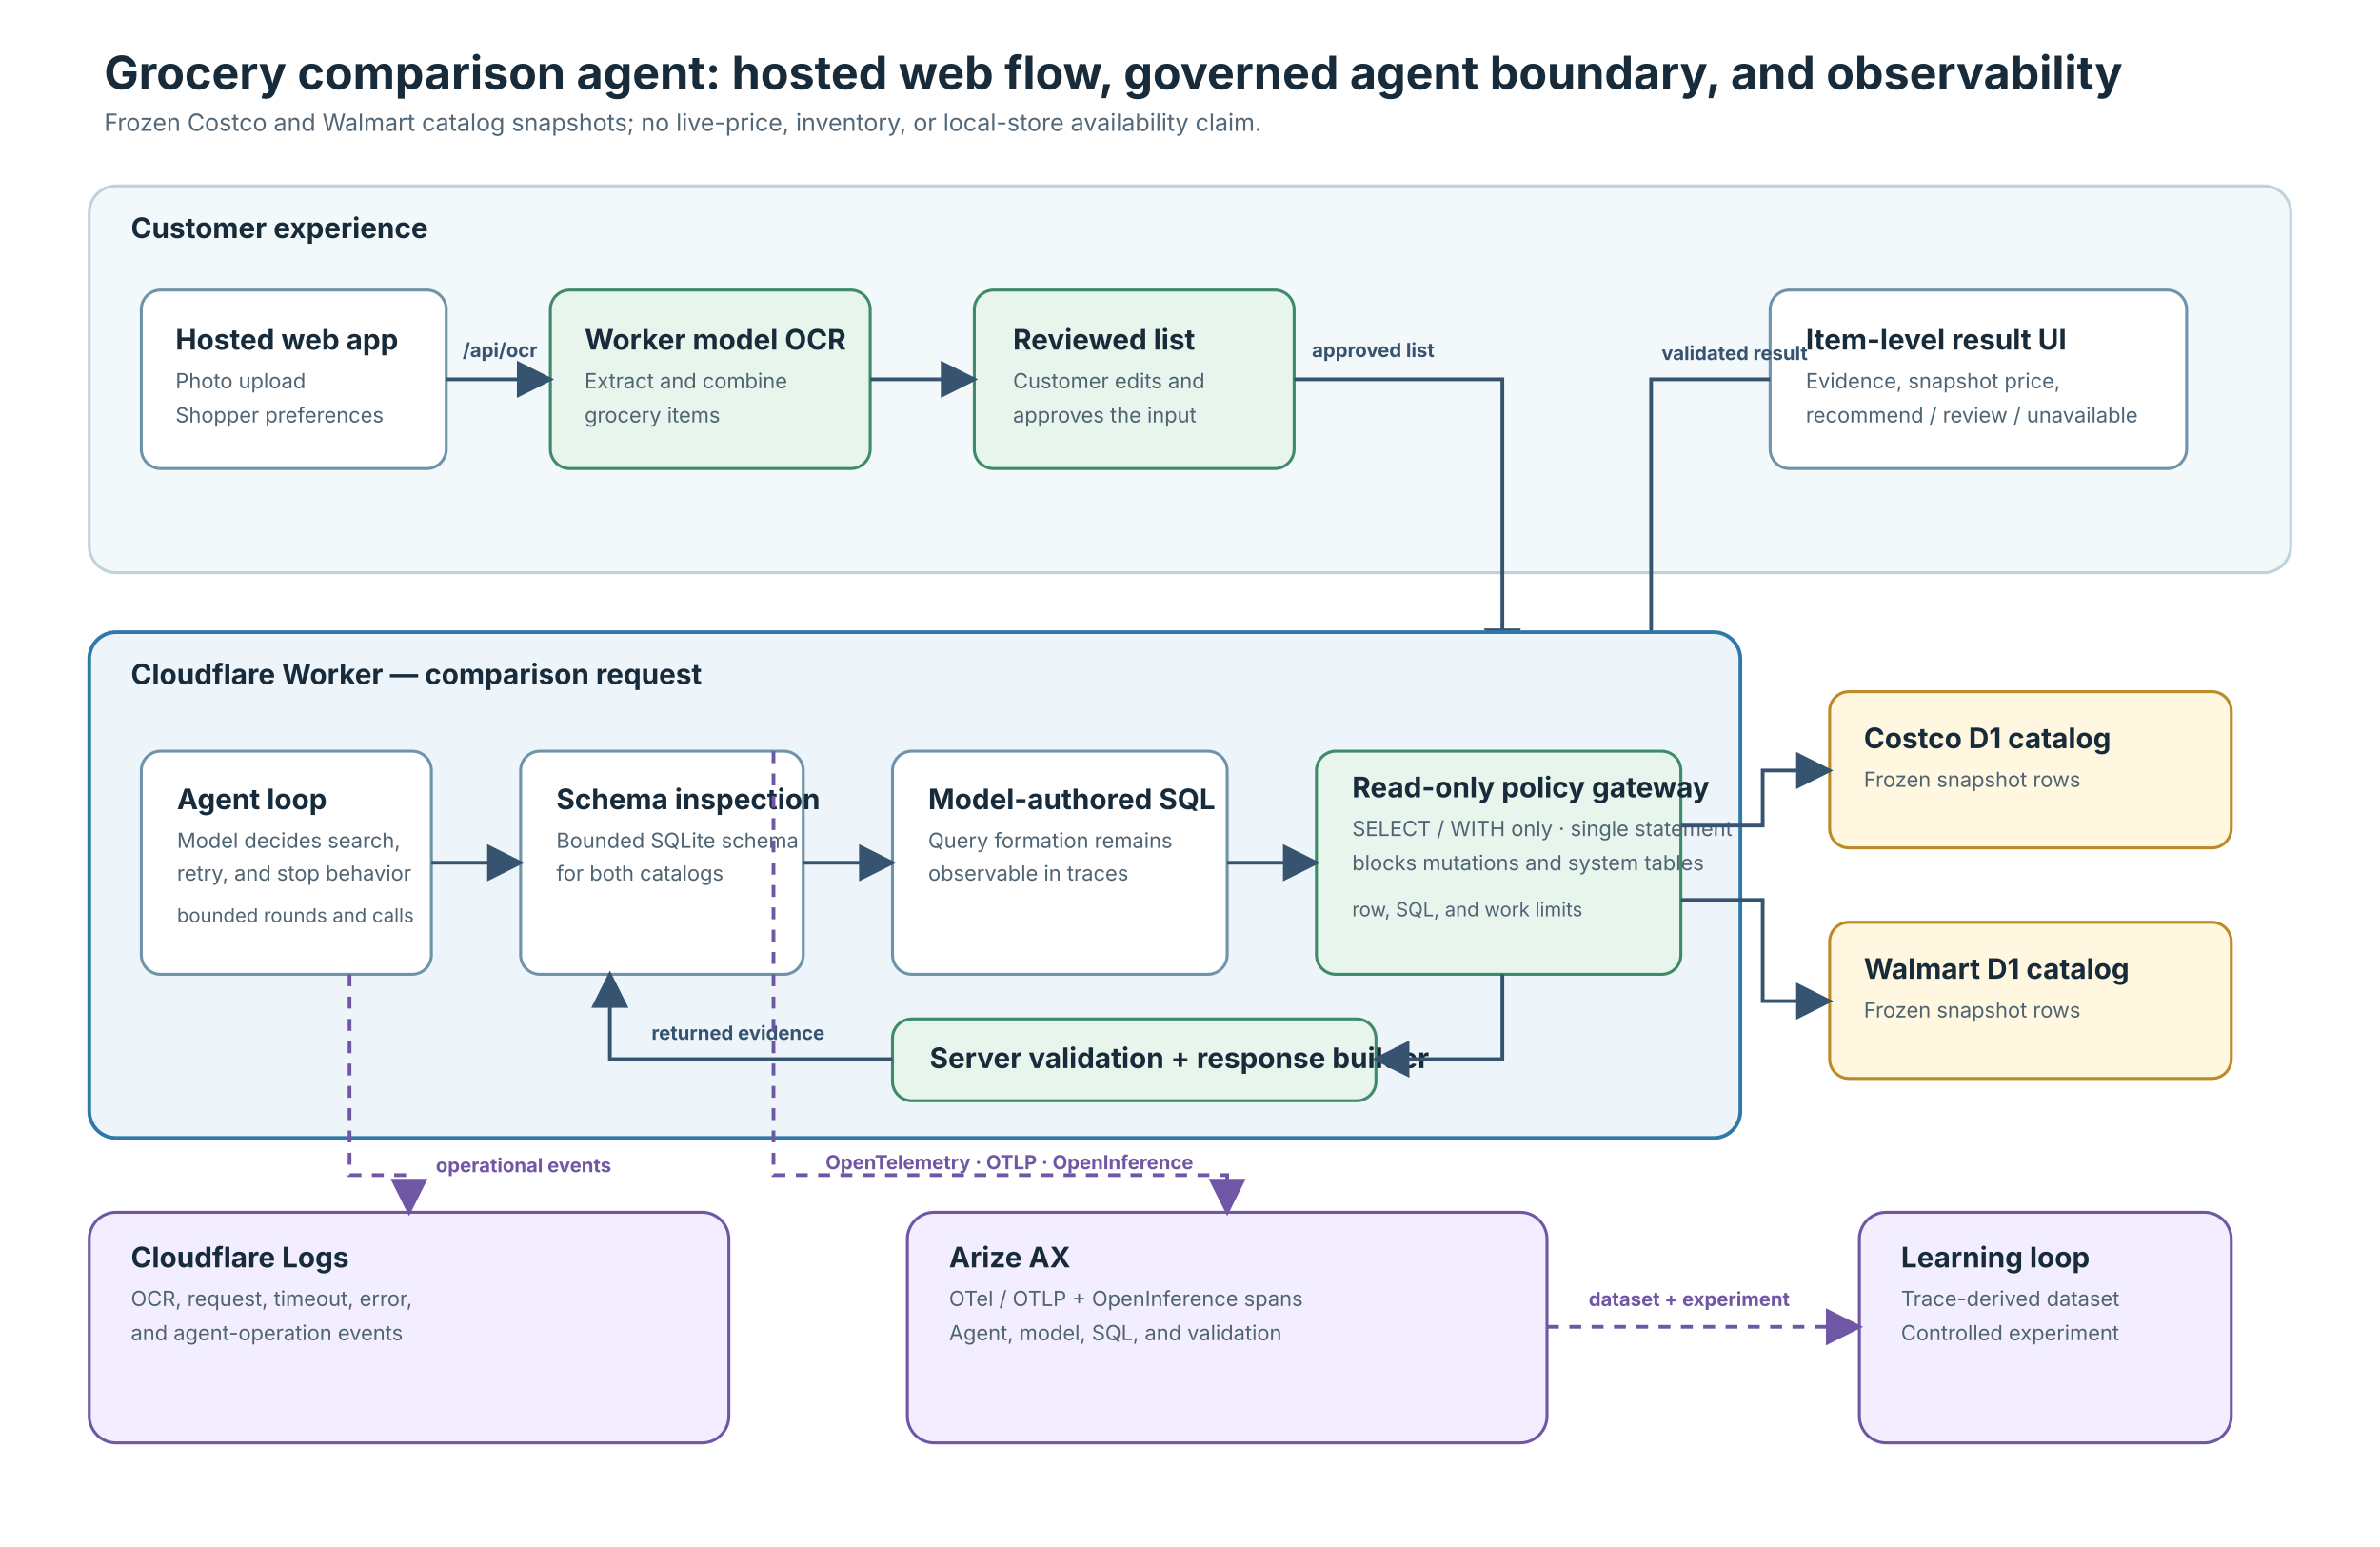
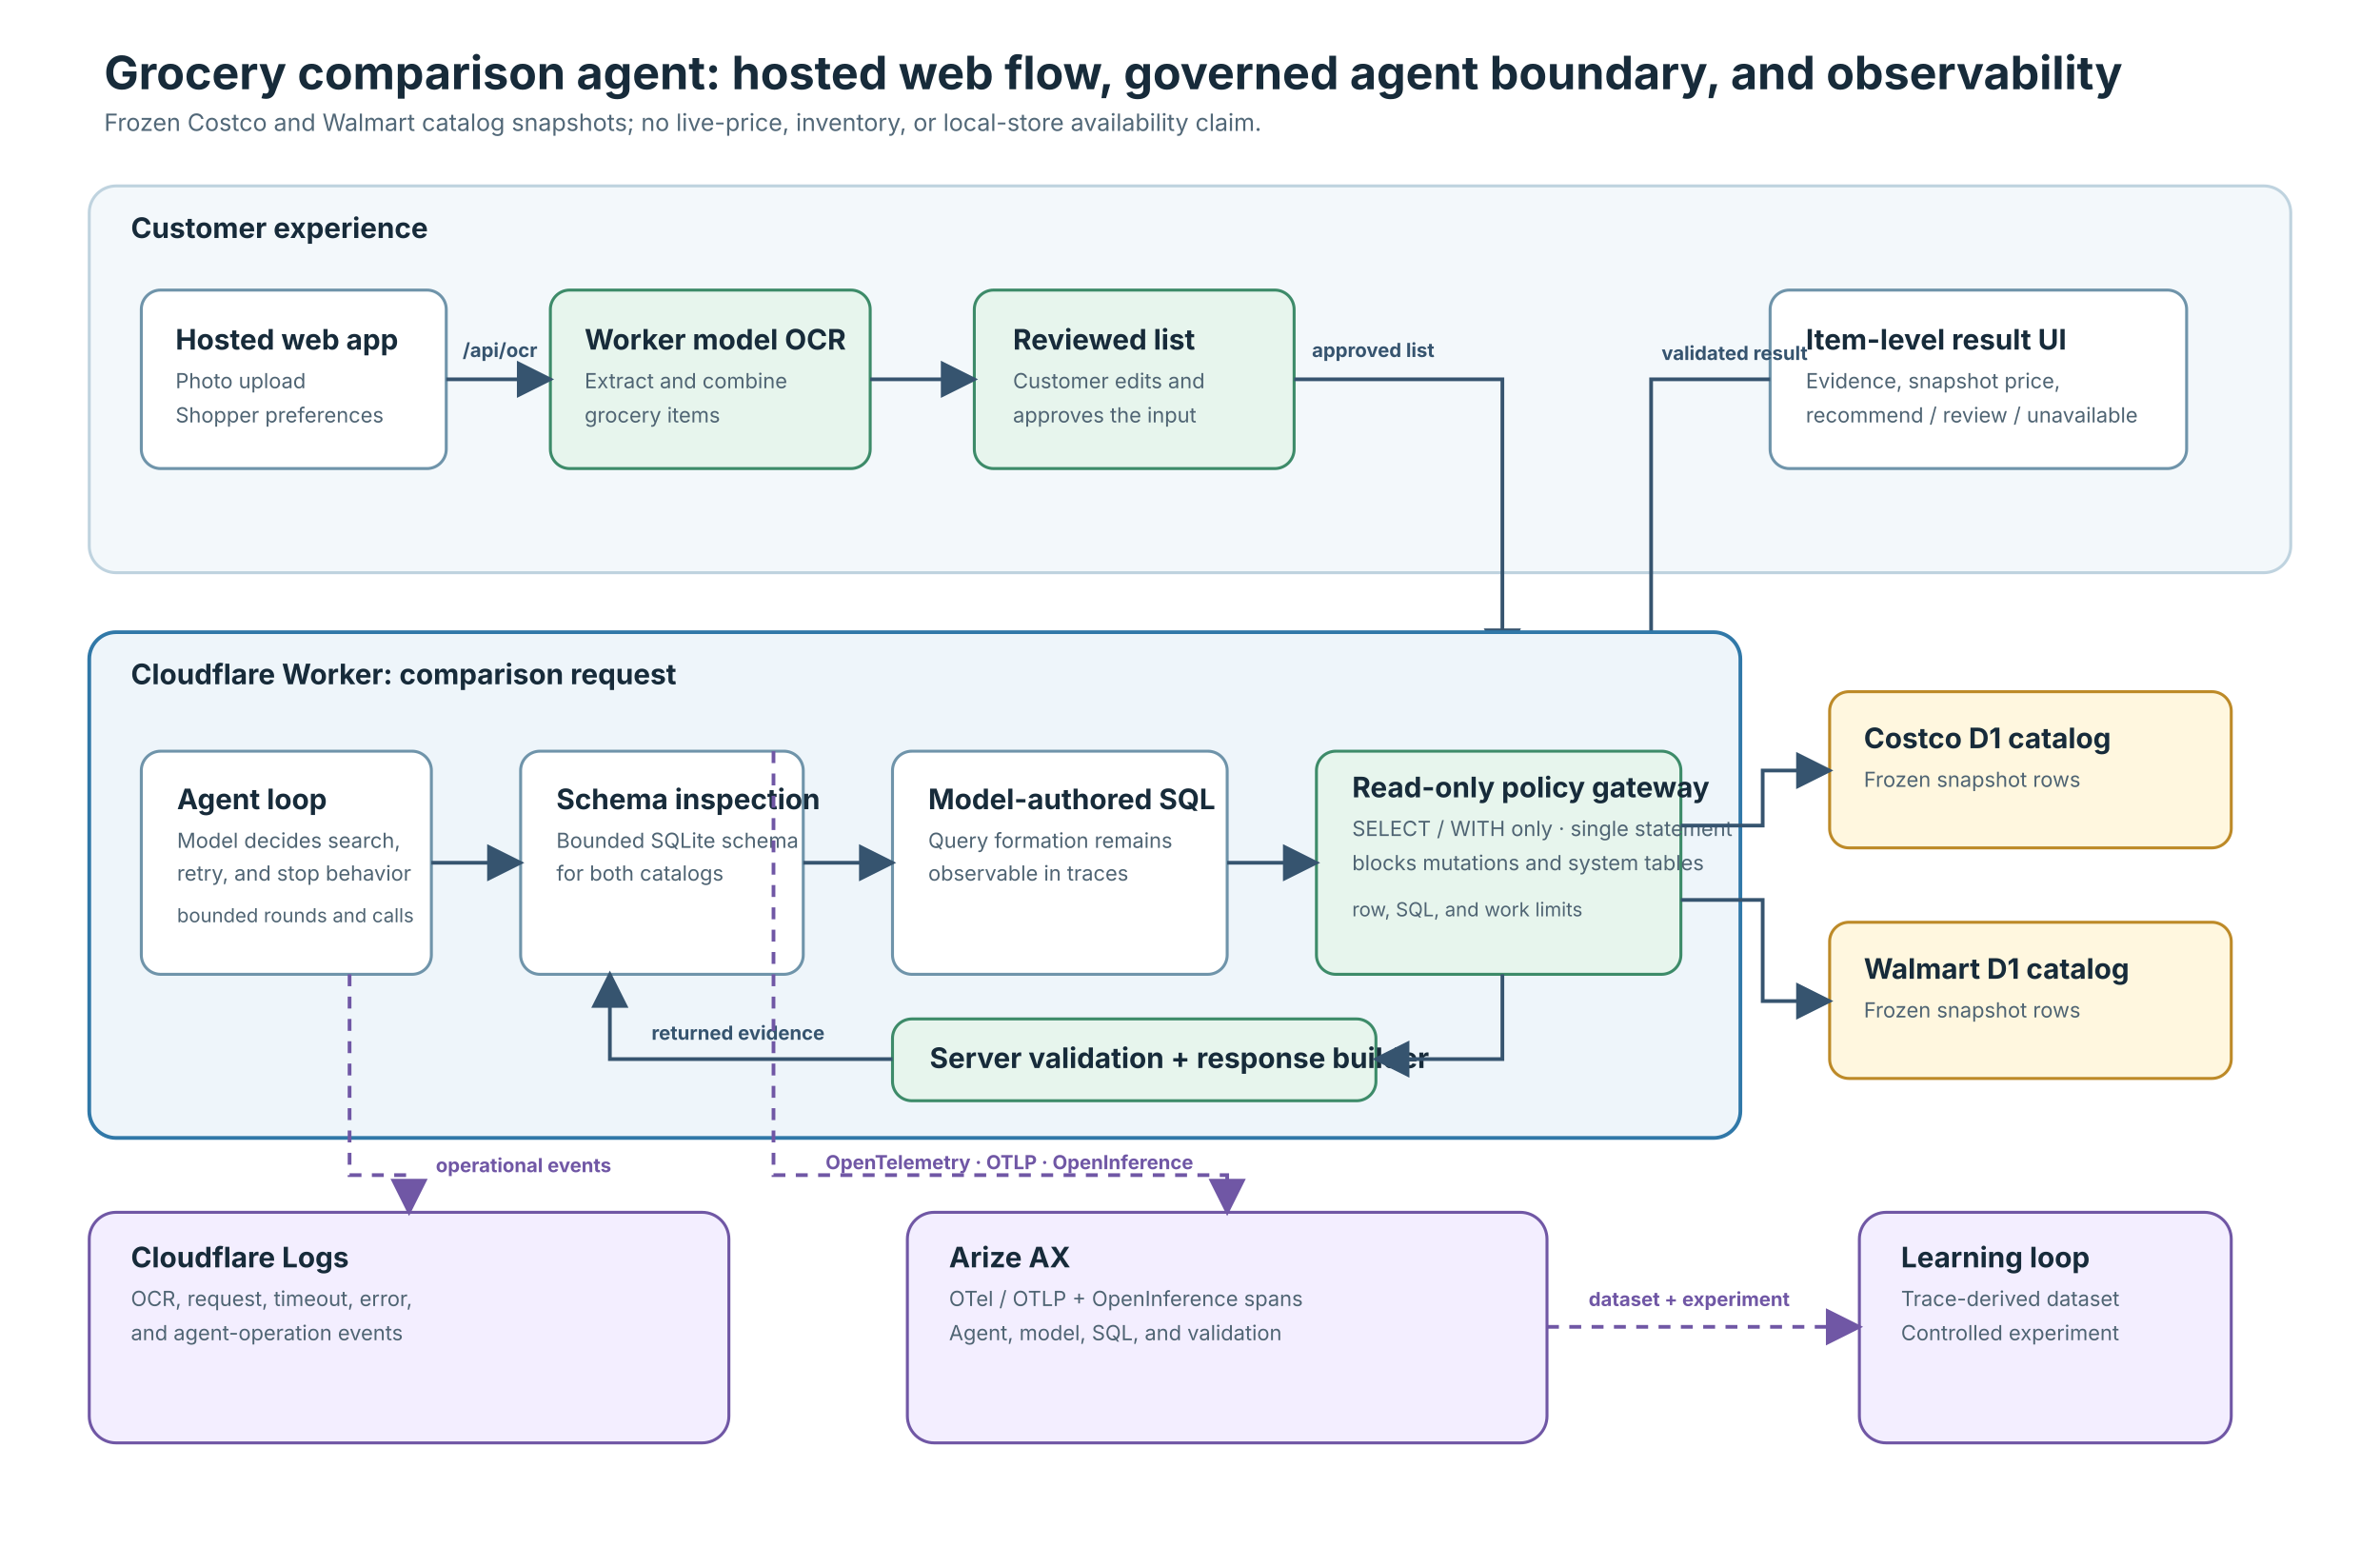
<svg xmlns="http://www.w3.org/2000/svg" width="1600" height="1040" viewBox="0 0 1600 1040" role="img" aria-labelledby="title desc">
  <defs>
    <marker id="arrow" markerWidth="10" markerHeight="10" refX="9" refY="5" orient="auto">
      <path d="M0,0 L10,5 L0,10 Z" fill="#36546f" />
    </marker>
    <marker id="telemetry-arrow" markerWidth="10" markerHeight="10" refX="9" refY="5" orient="auto">
      <path d="M0,0 L10,5 L0,10 Z" fill="#7057a5" />
    </marker>
    <style>
      text { font-family: Inter, ui-sans-serif, system-ui, -apple-system, BlinkMacSystemFont, "Segoe UI", sans-serif; fill: #172b3a; }
      .title { font-size: 31px; font-weight: 750; } .subtitle { font-size: 16px; fill: #526878; }
      .lane { fill: #f3f8fb; stroke: #bfd3df; stroke-width: 2; } .worker { fill: #eef5fa; stroke: #3078a8; stroke-width: 2.5; }
      .box { fill: #ffffff; stroke: #6f94aa; stroke-width: 2; } .accent { fill: #e7f5ed; stroke: #3d8b69; stroke-width: 2; }
      .data { fill: #fff7df; stroke: #bd8a28; stroke-width: 2; } .telemetry { fill: #f3eeff; stroke: #7057a5; stroke-width: 2; }
      .head { font-size: 19px; font-weight: 700; } .body { font-size: 14px; fill: #4f6473; } .small { font-size: 13px; fill: #4f6473; }
      .edge { fill: none; stroke: #36546f; stroke-width: 2.5; marker-end: url(#arrow); } .dashed { fill: none; stroke: #7057a5; stroke-width: 2.5; stroke-dasharray: 8 7; marker-end: url(#telemetry-arrow); }
      .tag { font-size: 13px; font-weight: 650; fill: #36546f; } .telemetry-tag { font-size: 13px; font-weight: 650; fill: #7057a5; }
    </style>
  </defs>
  <rect width="1600" height="1040" fill="#ffffff" />
  <text x="70" y="60" class="title">Grocery comparison agent: hosted web flow, governed agent boundary, and observability</text>
  <text x="70" y="88" class="subtitle">Frozen Costco and Walmart catalog snapshots; no live-price, inventory, or local-store availability claim.</text>
  <rect x="60" y="125" width="1480" height="260" rx="18" class="lane" />
  <text x="88" y="160" class="head">Customer experience</text>
  <rect x="95" y="195" width="205" height="120" rx="13" class="box" />
  <text x="118" y="235" class="head">Hosted web app</text>
  <text x="118" y="261" class="body">Photo upload</text>
  <text x="118" y="284" class="body">Shopper preferences</text>
  <rect x="370" y="195" width="215" height="120" rx="13" class="accent" />
  <text x="393" y="235" class="head">Worker model OCR</text>
  <text x="393" y="261" class="body">Extract and combine</text>
  <text x="393" y="284" class="body">grocery items</text>
  <rect x="655" y="195" width="215" height="120" rx="13" class="accent" />
  <text x="681" y="235" class="head">Reviewed list</text>
  <text x="681" y="261" class="body">Customer edits and</text>
  <text x="681" y="284" class="body">approves the input</text>
  <rect x="1190" y="195" width="280" height="120" rx="13" class="box" />
  <text x="1214" y="235" class="head">Item-level result UI</text>
  <text x="1214" y="261" class="body">Evidence, snapshot price,</text>
  <text x="1214" y="284" class="body">recommend / review / unavailable</text>
  <path d="M300 255 H370" class="edge" />
  <text x="311" y="240" class="tag">/api/ocr</text>
  <path d="M585 255 H655" class="edge" />
  <path d="M870 255 H1010 V445" class="edge" />
  <text x="882" y="240" class="tag">approved list</text>
  <path d="M1190 255 H1110 V675" class="edge" />
  <text x="1117" y="242" class="tag">validated result</text>
  <rect x="60" y="425" width="1110" height="340" rx="18" class="worker" />
-   <text x="88" y="460" class="head">Cloudflare Worker — comparison request</text>
+   <text x="88" y="460" class="head">Cloudflare Worker: comparison request</text>
  <rect x="95" y="505" width="195" height="150" rx="13" class="box" />
  <text x="119" y="544" class="head">Agent loop</text>
  <text x="119" y="570" class="body">Model decides search,</text>
  <text x="119" y="592" class="body">retry, and stop behavior</text>
  <text x="119" y="620" class="small">bounded rounds and calls</text>
  <rect x="350" y="505" width="190" height="150" rx="13" class="box" />
  <text x="374" y="544" class="head">Schema inspection</text>
  <text x="374" y="570" class="body">Bounded SQLite schema</text>
  <text x="374" y="592" class="body">for both catalogs</text>
  <rect x="600" y="505" width="225" height="150" rx="13" class="box" />
  <text x="624" y="544" class="head">Model-authored SQL</text>
  <text x="624" y="570" class="body">Query formation remains</text>
  <text x="624" y="592" class="body">observable in traces</text>
  <rect x="885" y="505" width="245" height="150" rx="13" class="accent" />
  <text x="909" y="536" class="head">Read-only policy gateway</text>
  <text x="909" y="562" class="body">SELECT / WITH only · single statement</text>
  <text x="909" y="585" class="body">blocks mutations and system tables</text>
  <text x="909" y="616" class="small">row, SQL, and work limits</text>
  <rect x="600" y="685" width="325" height="55" rx="13" class="accent" />
  <text x="625" y="718" class="head">Server validation + response builder</text>
  <path d="M290 580 H350" class="edge" />
  <path d="M540 580 H600" class="edge" />
  <path d="M825 580 H885" class="edge" />
  <path d="M1010 655 V712 H925" class="edge" />
  <path d="M600 712 H410 V655" class="edge" />
  <text x="438" y="699" class="tag">returned evidence</text>
  <rect x="1230" y="465" width="270" height="105" rx="13" class="data" />
  <text x="1253" y="503" class="head">Costco D1 catalog</text>
  <text x="1253" y="529" class="body">Frozen snapshot rows</text>
  <rect x="1230" y="620" width="270" height="105" rx="13" class="data" />
  <text x="1253" y="658" class="head">Walmart D1 catalog</text>
  <text x="1253" y="684" class="body">Frozen snapshot rows</text>
  <path d="M1130 555 H1185 V518 H1230" class="edge" />
  <path d="M1130 605 H1185 V673 H1230" class="edge" />
  <rect x="60" y="815" width="430" height="155" rx="18" class="telemetry" />
  <text x="88" y="852" class="head">Cloudflare Logs</text>
  <text x="88" y="878" class="body">OCR, request, timeout, error,</text>
  <text x="88" y="901" class="body">and agent-operation events</text>
  <rect x="610" y="815" width="430" height="155" rx="18" class="telemetry" />
  <text x="638" y="852" class="head">Arize AX</text>
  <text x="638" y="878" class="body">OTel / OTLP + OpenInference spans</text>
  <text x="638" y="901" class="body">Agent, model, SQL, and validation</text>
  <rect x="1250" y="815" width="250" height="155" rx="18" class="telemetry" />
  <text x="1278" y="852" class="head">Learning loop</text>
  <text x="1278" y="878" class="body">Trace-derived dataset</text>
  <text x="1278" y="901" class="body">Controlled experiment</text>
  <path d="M235 655 V790 H275 V815" class="dashed" />
  <text x="293" y="788" class="telemetry-tag">operational events</text>
  <path d="M520 505 V790 H825 V815" class="dashed" />
  <text x="555" y="786" class="telemetry-tag">OpenTelemetry · OTLP · OpenInference</text>
  <path d="M1040 892 H1250" class="dashed" />
  <text x="1068" y="878" class="telemetry-tag">dataset + experiment</text>
</svg>
